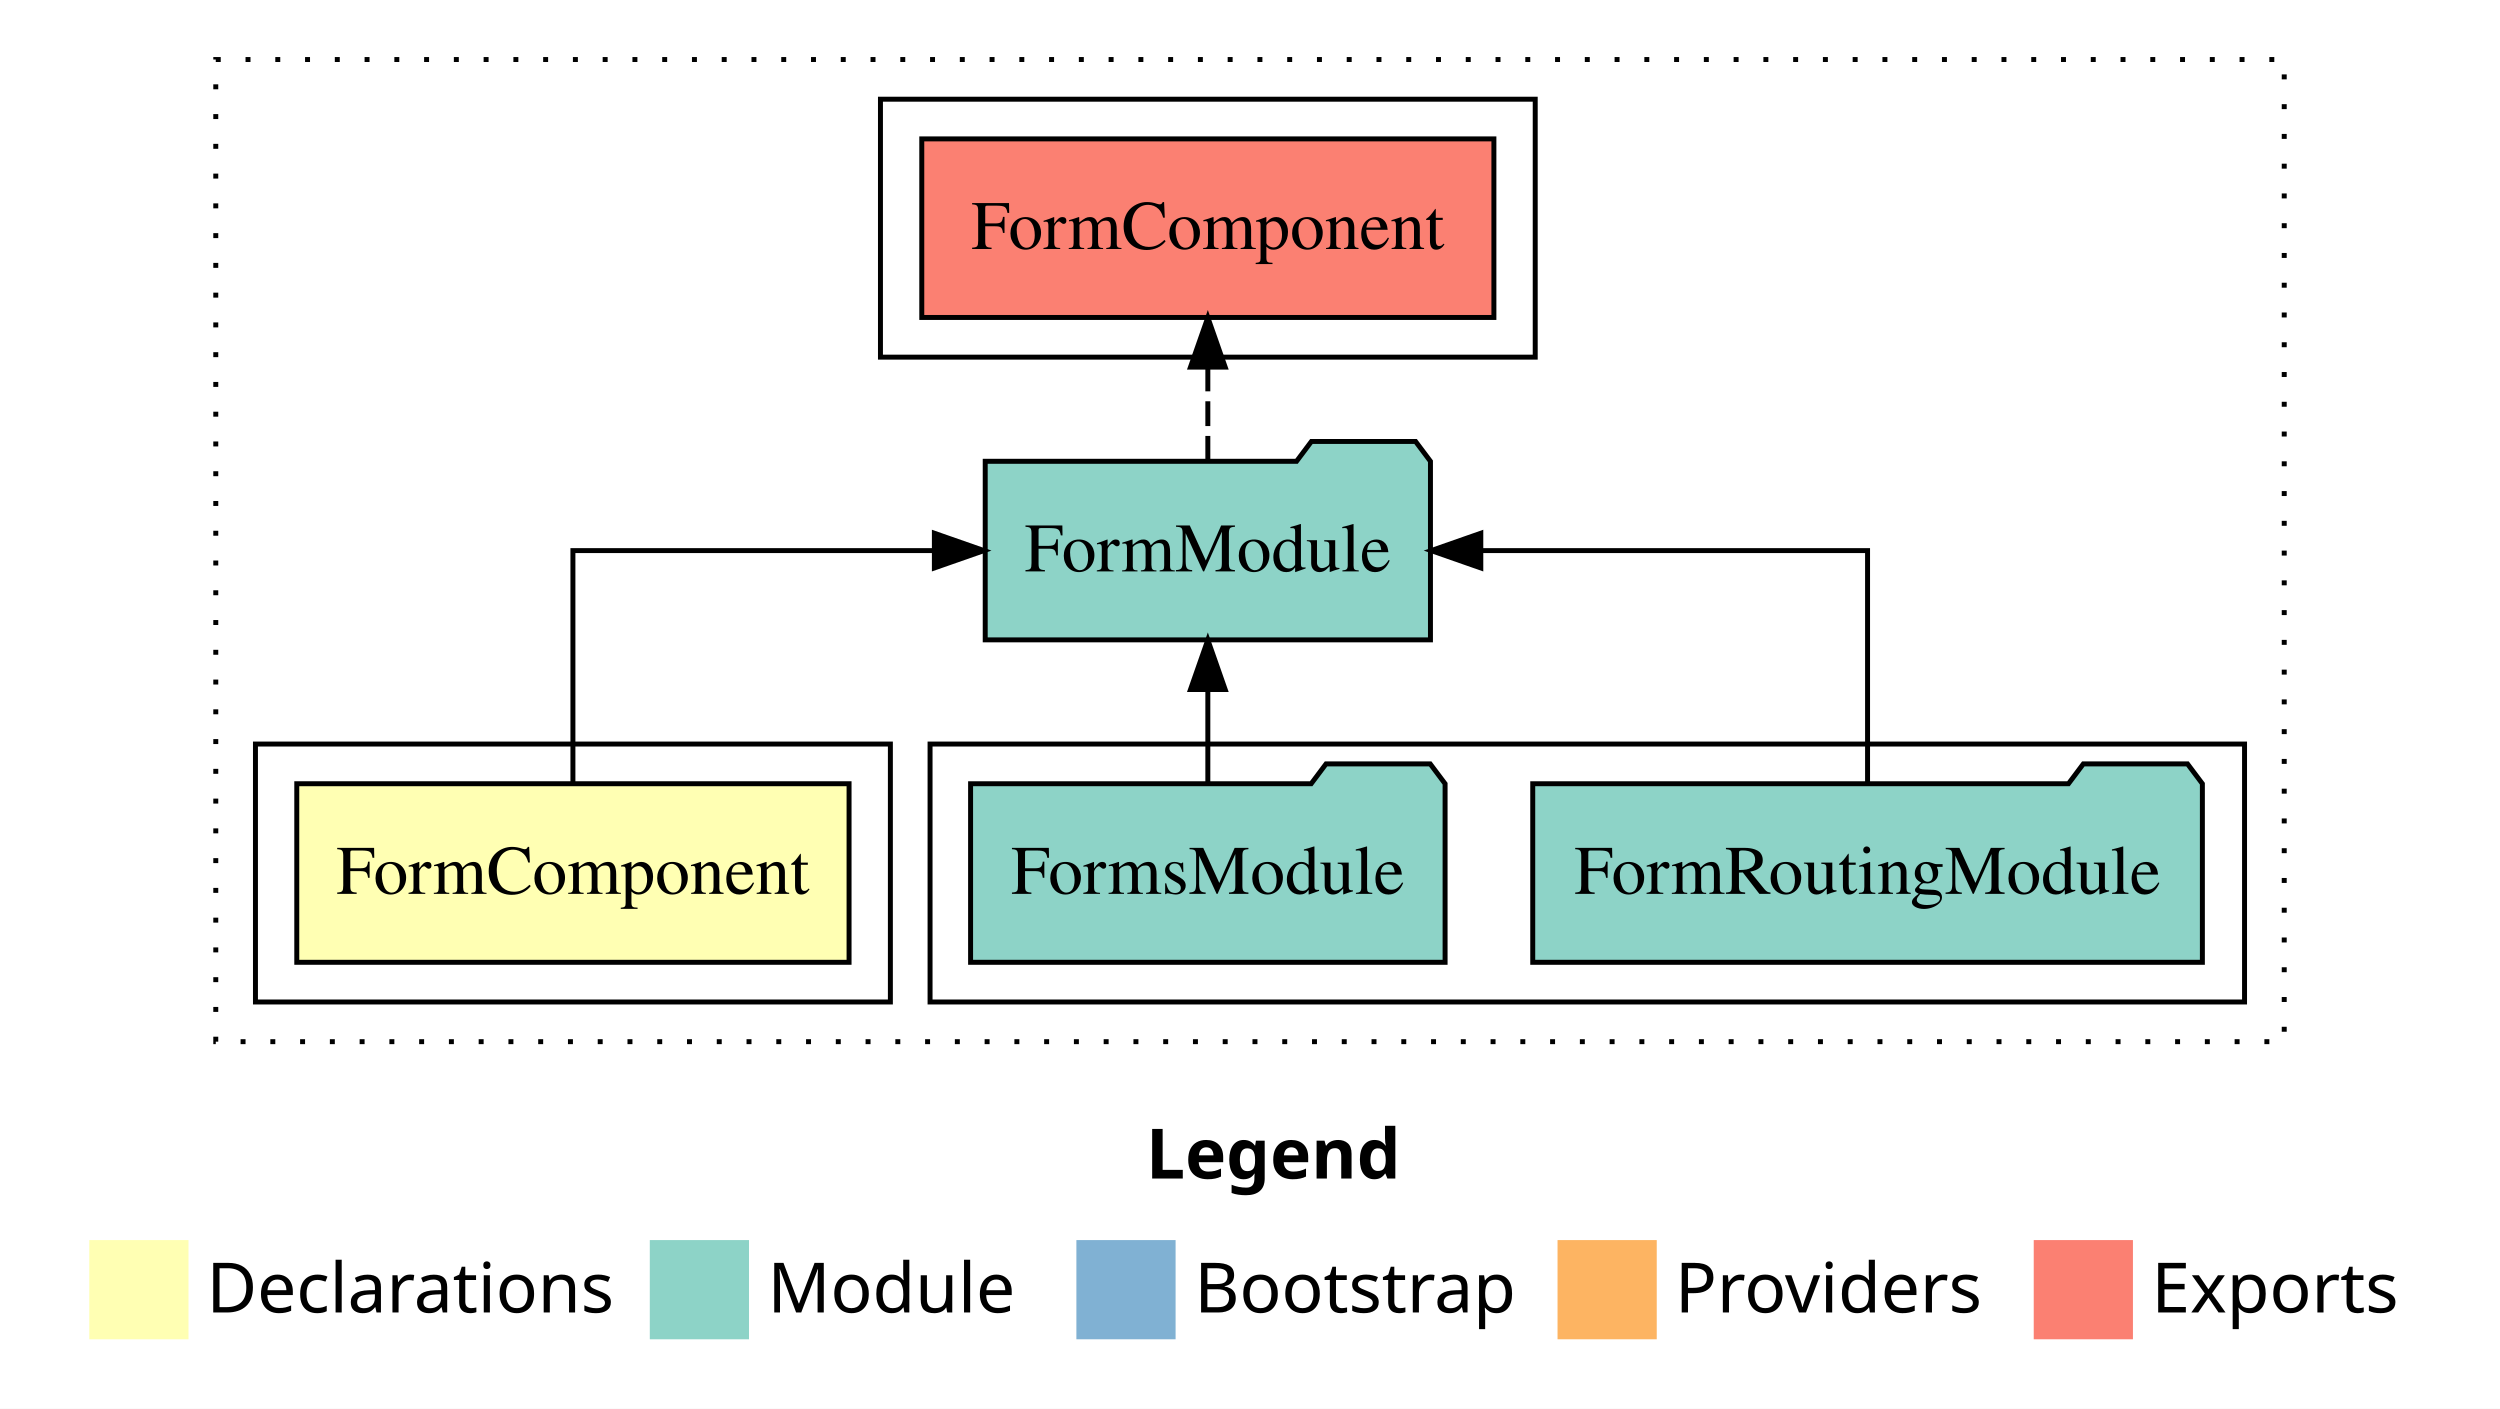
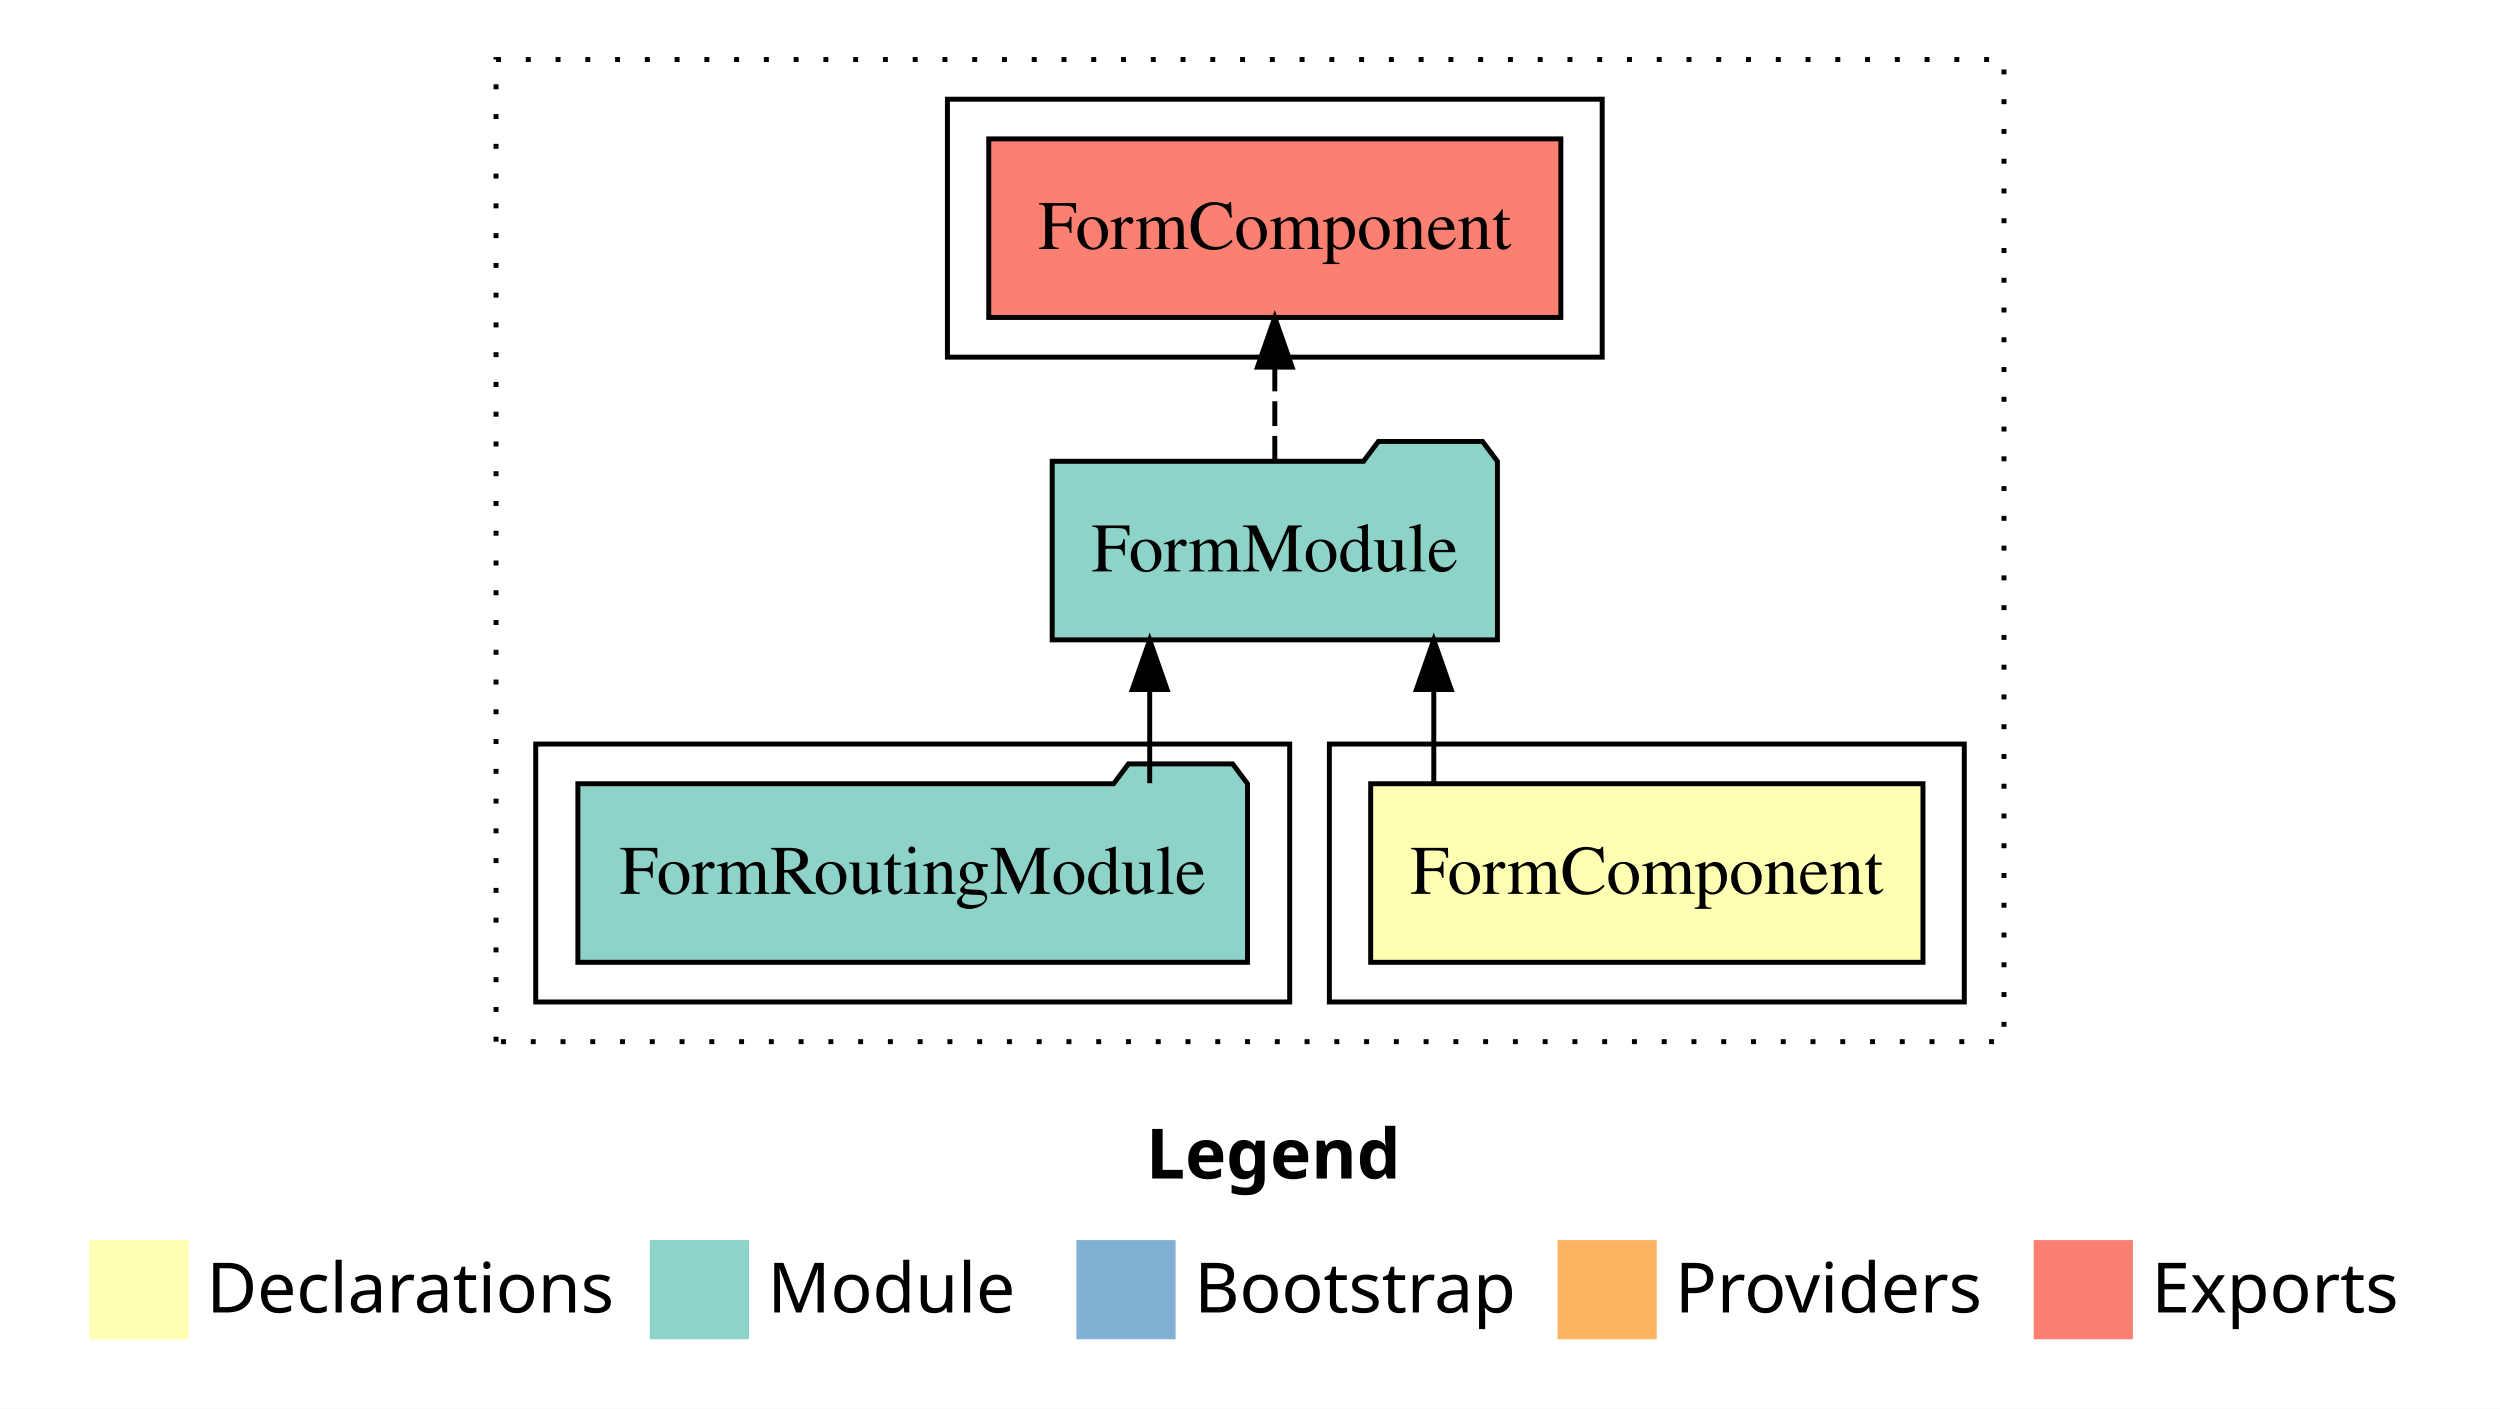
<svg xmlns="http://www.w3.org/2000/svg" width="504pt" height="284pt" viewBox="0.00 0.00 504.00 284.00">
  <g id="graph0" class="graph" transform="scale(1 1) rotate(0) translate(4 280)">
    <polygon fill="white" stroke="transparent" points="-4,4 -4,-280 500,-280 500,4 -4,4" />
    <text text-anchor="start" x="227.01" y="-42.4" font-family="sans-serif" font-weight="bold" font-size="14.00">Legend</text>
    <polygon fill="#ffffb3" stroke="transparent" points="14,-10 14,-30 34,-30 34,-10 14,-10" />
    <text text-anchor="start" x="37.63" y="-15.4" font-family="sans-serif" font-size="14.00">  Declarations</text>
    <polygon fill="#8dd3c7" stroke="transparent" points="127,-10 127,-30 147,-30 147,-10 127,-10" />
    <text text-anchor="start" x="150.73" y="-15.4" font-family="sans-serif" font-size="14.00">  Module</text>
    <polygon fill="#80b1d3" stroke="transparent" points="213,-10 213,-30 233,-30 233,-10 213,-10" />
    <text text-anchor="start" x="236.78" y="-15.4" font-family="sans-serif" font-size="14.00">  Bootstrap</text>
    <polygon fill="#fdb462" stroke="transparent" points="310,-10 310,-30 330,-30 330,-10 310,-10" />
    <text text-anchor="start" x="333.67" y="-15.4" font-family="sans-serif" font-size="14.00">  Providers</text>
    <polygon fill="#fb8072" stroke="transparent" points="406,-10 406,-30 426,-30 426,-10 406,-10" />
    <text text-anchor="start" x="429.73" y="-15.4" font-family="sans-serif" font-size="14.00">  Exports</text>
    <g id="clust1" class="cluster">
-       <polygon fill="none" stroke="black" stroke-dasharray="1,5" points="39.5,-70 39.5,-268 456.5,-268 456.5,-70 39.5,-70" />
+       <polygon fill="none" stroke="black" stroke-dasharray="1,5" points="96,-70 96,-268 400,-268 400,-70 96,-70" />
+     </g>
+     <g id="clust2" class="cluster">
+       <polygon fill="none" stroke="black" points="264,-78 264,-130 392,-130 392,-78 264,-78" />
+     </g>
+     <g id="clust5" class="cluster">
+       <polygon fill="none" stroke="black" points="187,-208 187,-260 319,-260 319,-208 187,-208" />
    </g>
    <g id="clust4" class="cluster">
-       <polygon fill="none" stroke="black" points="183.5,-78 183.5,-130 448.5,-130 448.5,-78 183.5,-78" />
-     </g>
-     <g id="clust2" class="cluster">
-       <polygon fill="none" stroke="black" points="47.5,-78 47.5,-130 175.5,-130 175.5,-78 47.5,-78" />
-     </g>
-     <g id="clust5" class="cluster">
-       <polygon fill="none" stroke="black" points="173.5,-208 173.5,-260 305.5,-260 305.5,-208 173.5,-208" />
+       <polygon fill="none" stroke="black" points="104,-78 104,-130 256,-130 256,-78 104,-78" />
    </g>
    <g id="node1" class="node">
-       <polygon fill="#ffffb3" stroke="black" points="167.17,-122 55.83,-122 55.83,-86 167.17,-86 167.17,-122" />
-       <text text-anchor="middle" x="111.5" y="-99.8" font-family="Times,serif" font-size="14.00">FormComponent</text>
+       <polygon fill="#ffffb3" stroke="black" points="383.67,-122 272.33,-122 272.33,-86 383.67,-86 383.67,-122" />
+       <text text-anchor="middle" x="328" y="-99.8" font-family="Times,serif" font-size="14.00">FormComponent</text>
    </g>
    <g id="node2" class="node">
-       <polygon fill="#8dd3c7" stroke="black" points="284.38,-187 281.38,-191 260.38,-191 257.38,-187 194.62,-187 194.62,-151 284.38,-151 284.38,-187" />
-       <text text-anchor="middle" x="239.5" y="-164.8" font-family="Times,serif" font-size="14.00">FormModule</text>
+       <polygon fill="#8dd3c7" stroke="black" points="297.88,-187 294.88,-191 273.88,-191 270.88,-187 208.12,-187 208.12,-151 297.88,-151 297.88,-187" />
+       <text text-anchor="middle" x="253" y="-164.8" font-family="Times,serif" font-size="14.00">FormModule</text>
    </g>
    <g id="edge1" class="edge">
-       <path fill="none" stroke="black" d="M111.5,-122.11C111.5,-141.34 111.5,-169 111.5,-169 111.5,-169 184.37,-169 184.37,-169" />
-       <polygon fill="black" stroke="black" points="184.37,-172.5 194.37,-169 184.37,-165.5 184.37,-172.5" />
+       <path fill="none" stroke="black" d="M285.05,-122.11C285.05,-122.11 285.05,-140.99 285.05,-140.99" />
+       <polygon fill="black" stroke="black" points="281.55,-140.99 285.05,-150.99 288.55,-140.99 281.55,-140.99" />
    </g>
-     <g id="node5" class="node">
-       <polygon fill="#fb8072" stroke="black" points="297.17,-252 181.83,-252 181.83,-216 297.17,-216 297.17,-252" />
-       <text text-anchor="middle" x="239.5" y="-229.8" font-family="Times,serif" font-size="14.00">FormComponent </text>
+     <g id="node4" class="node">
+       <polygon fill="#fb8072" stroke="black" points="310.67,-252 195.33,-252 195.33,-216 310.67,-216 310.67,-252" />
+       <text text-anchor="middle" x="253" y="-229.8" font-family="Times,serif" font-size="14.00">FormComponent </text>
    </g>
-     <g id="edge4" class="edge">
-       <path fill="none" stroke="black" stroke-dasharray="5,2" d="M239.5,-187.11C239.5,-187.11 239.5,-205.99 239.5,-205.99" />
-       <polygon fill="black" stroke="black" points="236,-205.99 239.5,-215.99 243,-205.99 236,-205.99" />
+     <g id="edge3" class="edge">
+       <path fill="none" stroke="black" stroke-dasharray="5,2" d="M253,-187.11C253,-187.11 253,-205.99 253,-205.99" />
+       <polygon fill="black" stroke="black" points="249.5,-205.99 253,-215.99 256.5,-205.99 249.5,-205.99" />
    </g>
    <g id="node3" class="node">
-       <polygon fill="#8dd3c7" stroke="black" points="440,-122 437,-126 416,-126 413,-122 305,-122 305,-86 440,-86 440,-122" />
-       <text text-anchor="middle" x="372.5" y="-99.8" font-family="Times,serif" font-size="14.00">FormRoutingModule</text>
+       <polygon fill="#8dd3c7" stroke="black" points="247.5,-122 244.5,-126 223.5,-126 220.5,-122 112.5,-122 112.5,-86 247.5,-86 247.5,-122" />
+       <text text-anchor="middle" x="180" y="-99.8" font-family="Times,serif" font-size="14.00">FormRoutingModule</text>
    </g>
    <g id="edge2" class="edge">
-       <path fill="none" stroke="black" d="M372.5,-122.11C372.5,-141.34 372.5,-169 372.5,-169 372.5,-169 294.53,-169 294.53,-169" />
-       <polygon fill="black" stroke="black" points="294.53,-165.5 284.53,-169 294.53,-172.5 294.53,-165.5" />
-     </g>
-     <g id="node4" class="node">
-       <polygon fill="#8dd3c7" stroke="black" points="287.33,-122 284.33,-126 263.33,-126 260.33,-122 191.67,-122 191.67,-86 287.33,-86 287.33,-122" />
-       <text text-anchor="middle" x="239.5" y="-99.8" font-family="Times,serif" font-size="14.00">FormsModule</text>
-     </g>
-     <g id="edge3" class="edge">
-       <path fill="none" stroke="black" d="M239.5,-122.11C239.5,-122.11 239.5,-140.99 239.5,-140.99" />
-       <polygon fill="black" stroke="black" points="236,-140.99 239.5,-150.99 243,-140.99 236,-140.99" />
+       <path fill="none" stroke="black" d="M227.78,-122.11C227.78,-122.11 227.78,-140.99 227.78,-140.99" />
+       <polygon fill="black" stroke="black" points="224.28,-140.99 227.78,-150.99 231.28,-140.99 224.28,-140.99" />
    </g>
  </g>
</svg>
